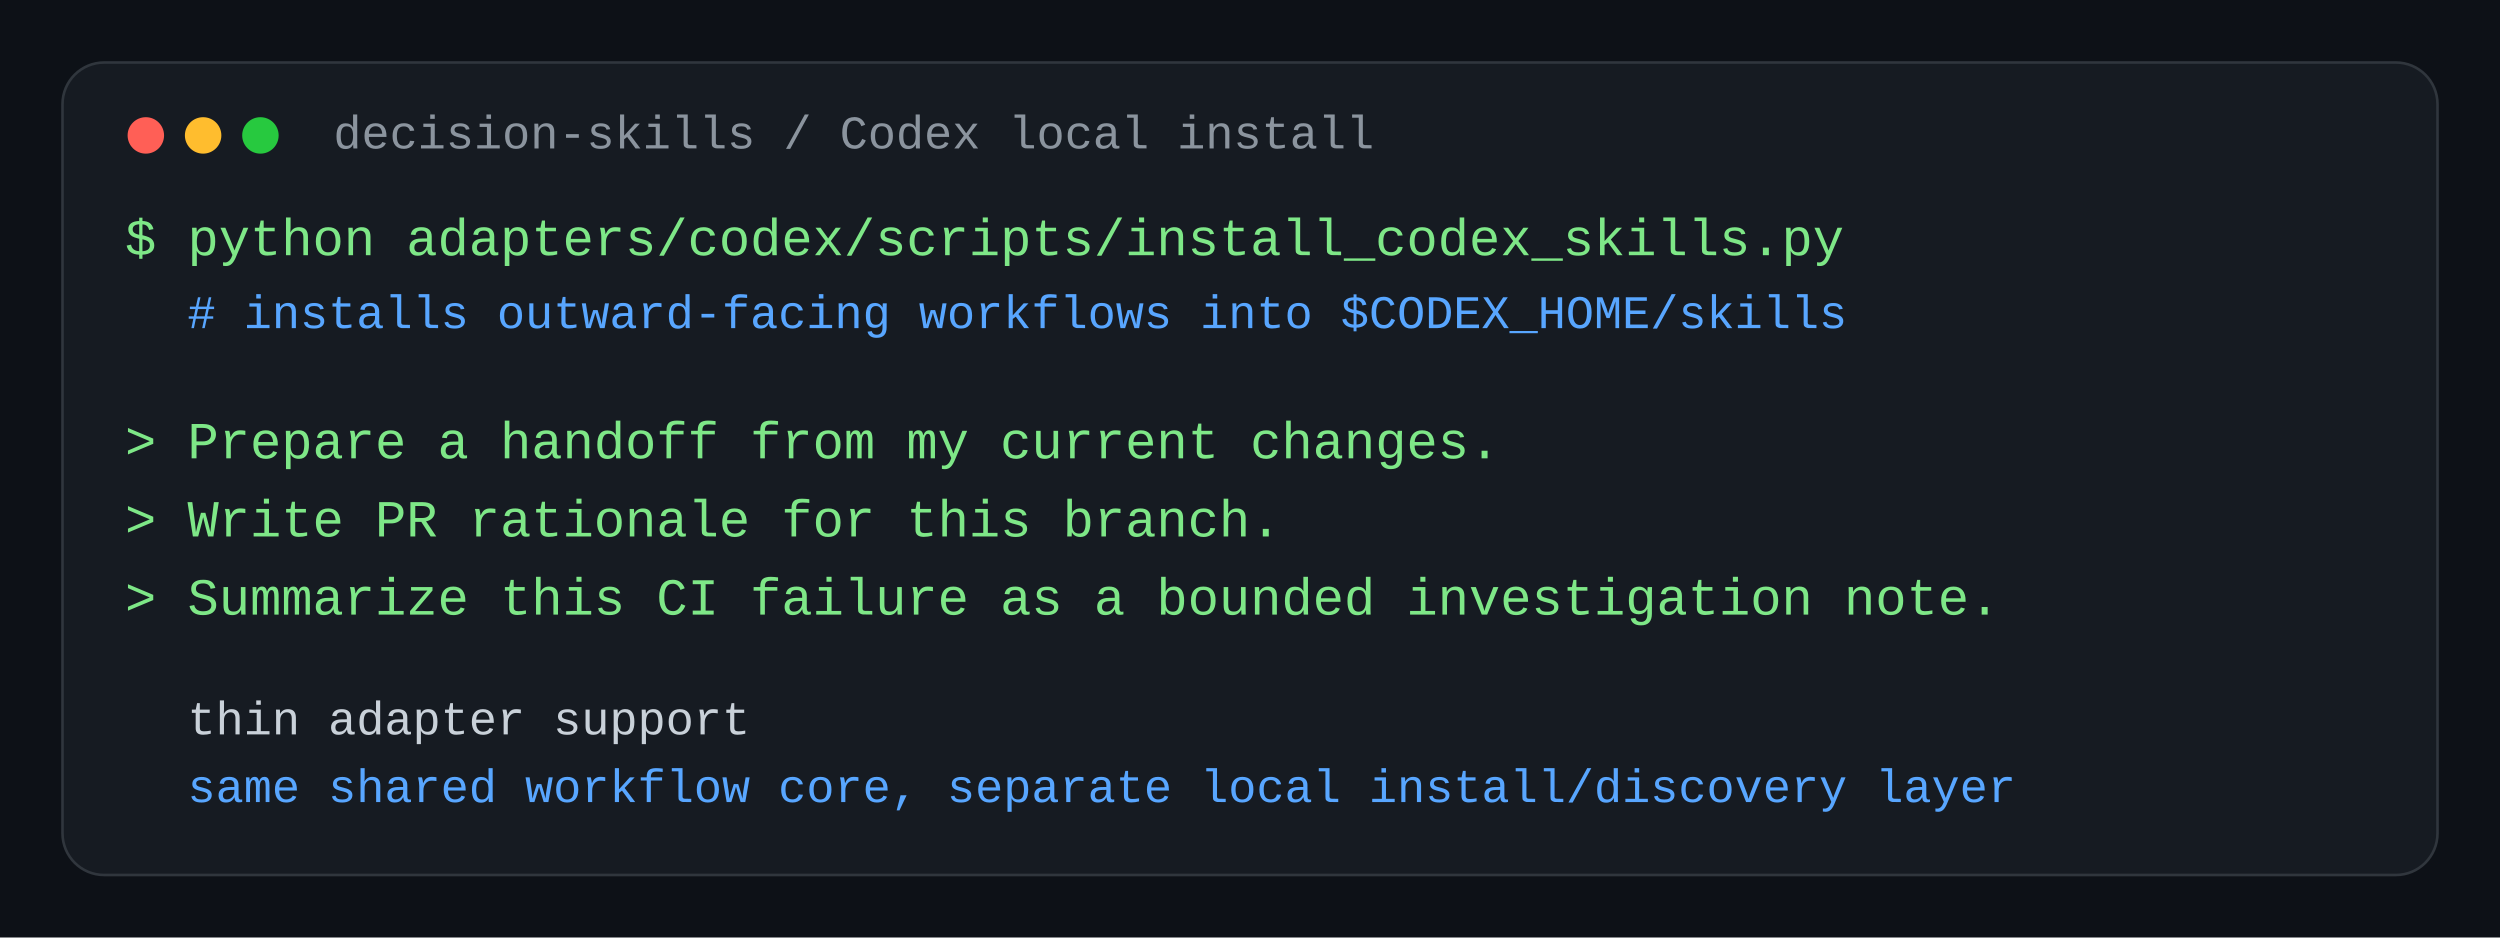
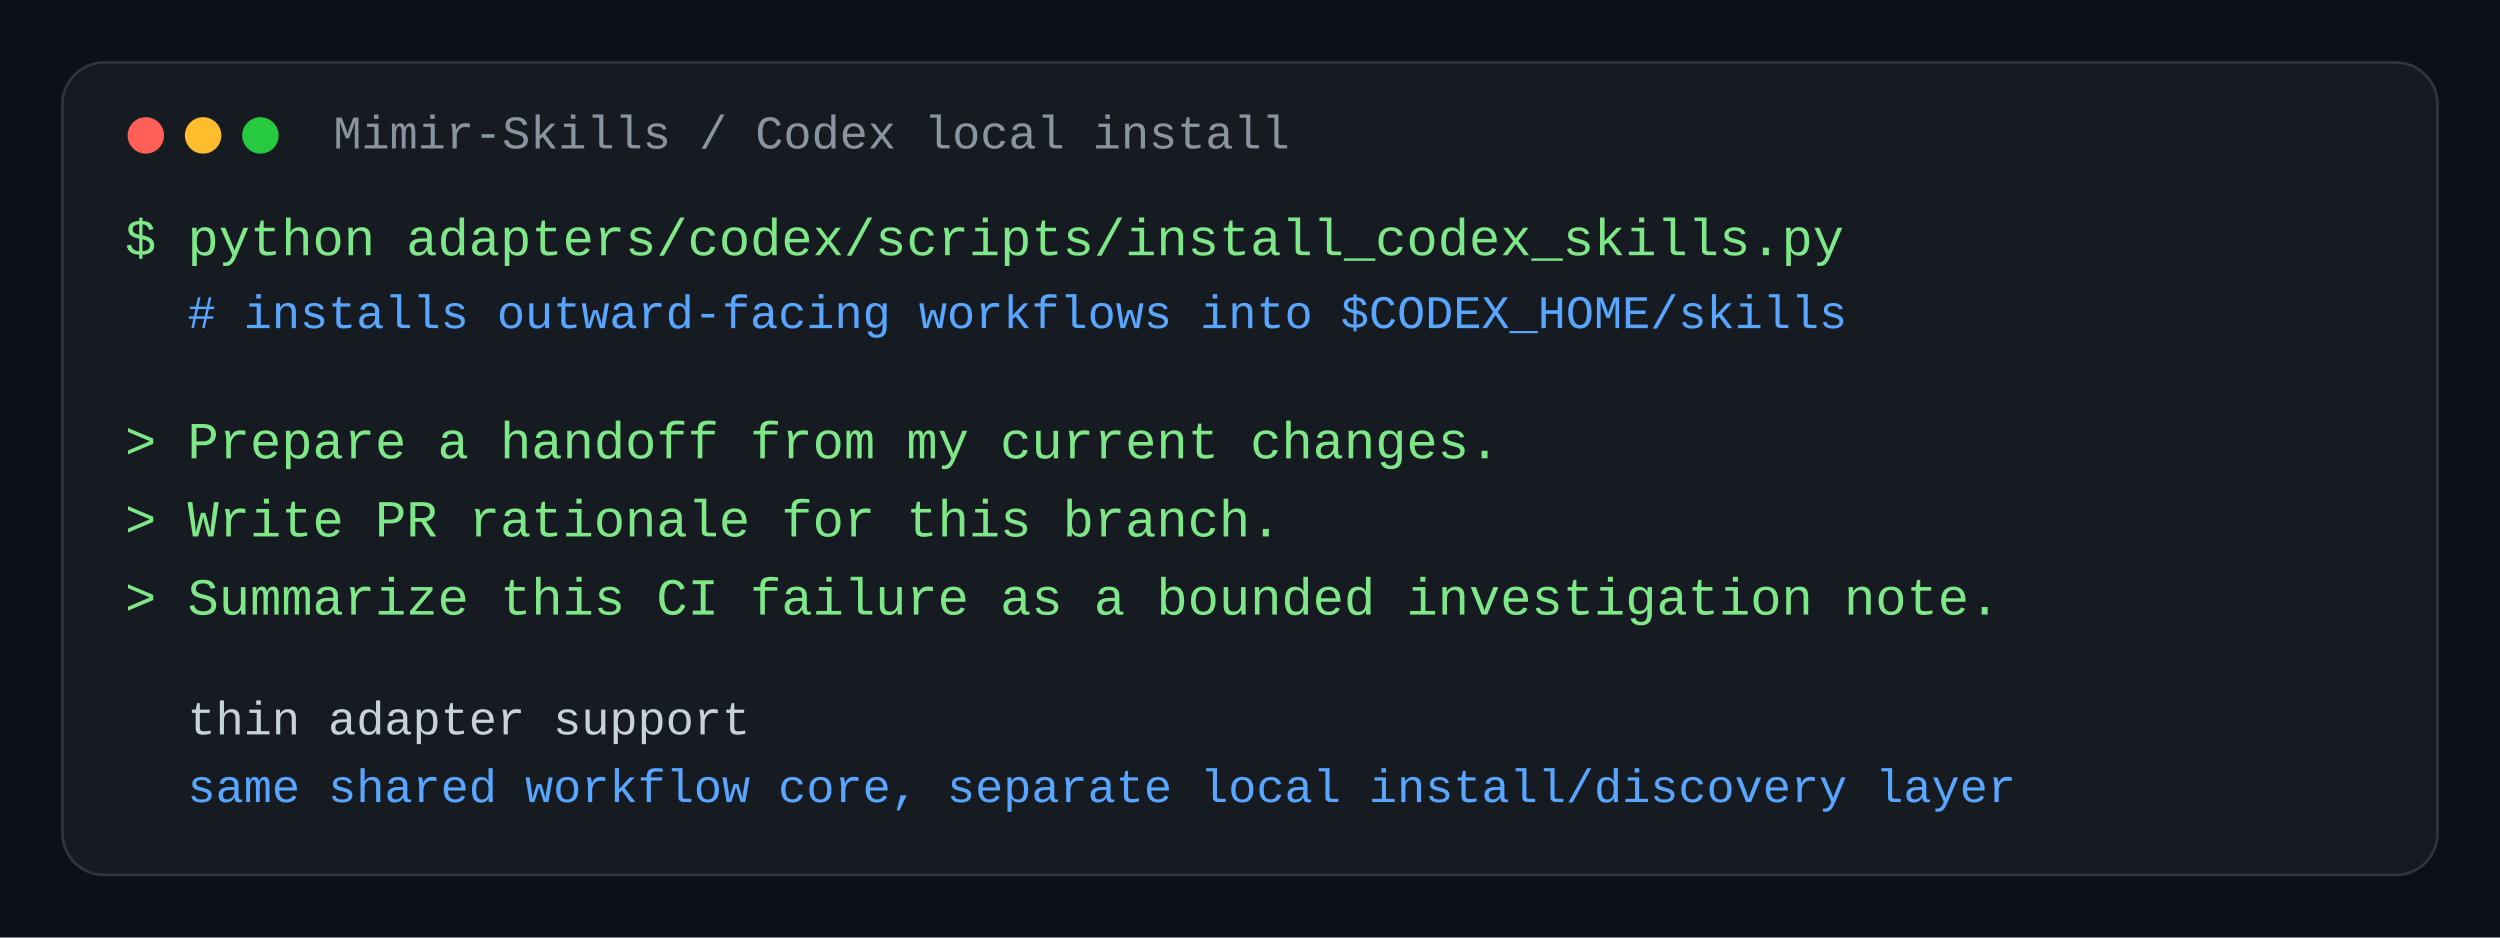
<svg xmlns="http://www.w3.org/2000/svg" width="960" height="360" viewBox="0 0 960 360" role="img" aria-labelledby="title desc">
  <rect width="960" height="360" fill="#0d1117" />
  <rect x="24" y="24" width="912" height="312" rx="16" fill="#161b22" stroke="#30363d" />
  <circle cx="56" cy="52" r="7" fill="#ff5f56" />
  <circle cx="78" cy="52" r="7" fill="#ffbd2e" />
  <circle cx="100" cy="52" r="7" fill="#27c93f" />
-   <text x="128" y="57" fill="#8b949e" font-size="18" font-family="Consolas, 'Courier New', monospace">decision-skills / Codex local install</text>
+   <text x="128" y="57" fill="#8b949e" font-size="18" font-family="Consolas, 'Courier New', monospace">Mimir-Skills / Codex local install</text>
  <text x="48" y="98" fill="#7ee787" font-size="20" font-family="Consolas, 'Courier New', monospace">$ python adapters/codex/scripts/install_codex_skills.py</text>
  <text x="72" y="126" fill="#58a6ff" font-size="18" font-family="Consolas, 'Courier New', monospace"># installs outward-facing workflows into $CODEX_HOME/skills</text>
  <text x="48" y="176" fill="#7ee787" font-size="20" font-family="Consolas, 'Courier New', monospace">&gt; Prepare a handoff from my current changes.</text>
  <text x="48" y="206" fill="#7ee787" font-size="20" font-family="Consolas, 'Courier New', monospace">&gt; Write PR rationale for this branch.</text>
  <text x="48" y="236" fill="#7ee787" font-size="20" font-family="Consolas, 'Courier New', monospace">&gt; Summarize this CI failure as a bounded investigation note.</text>
  <text x="72" y="282" fill="#c9d1d9" font-size="18" font-family="Consolas, 'Courier New', monospace">thin adapter support</text>
  <text x="72" y="308" fill="#58a6ff" font-size="18" font-family="Consolas, 'Courier New', monospace">same shared workflow core, separate local install/discovery layer</text>
</svg>
